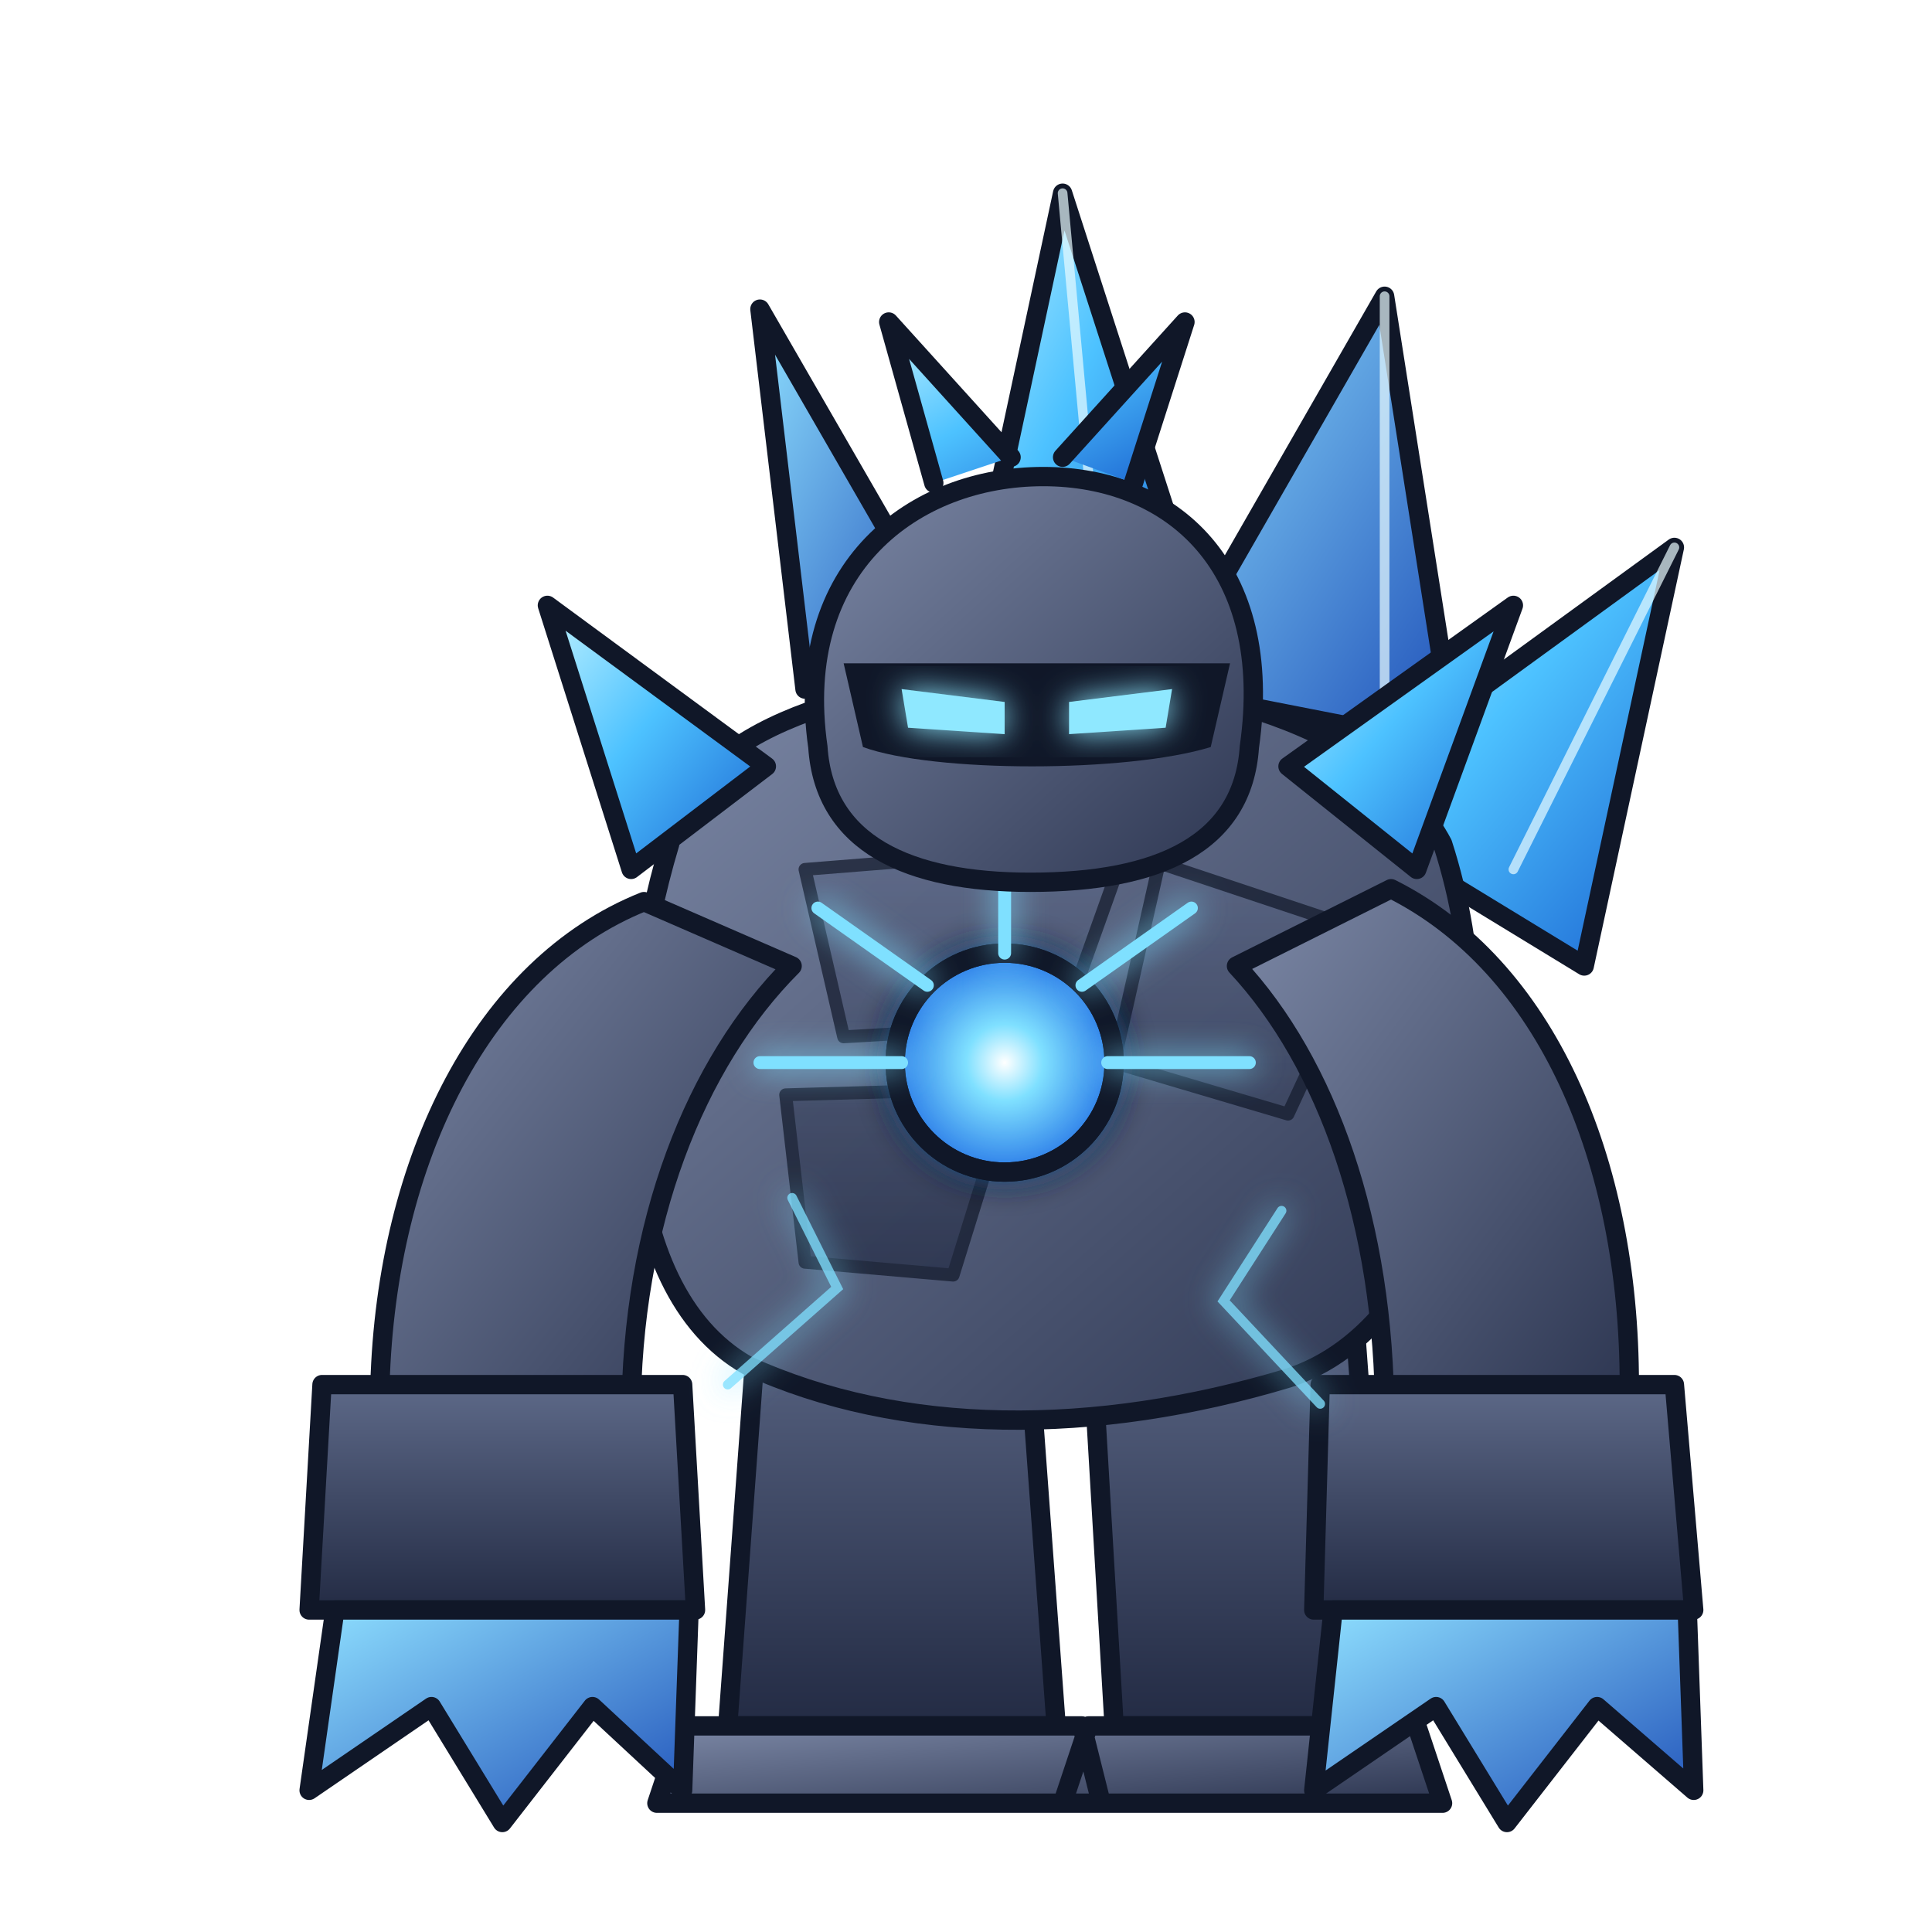
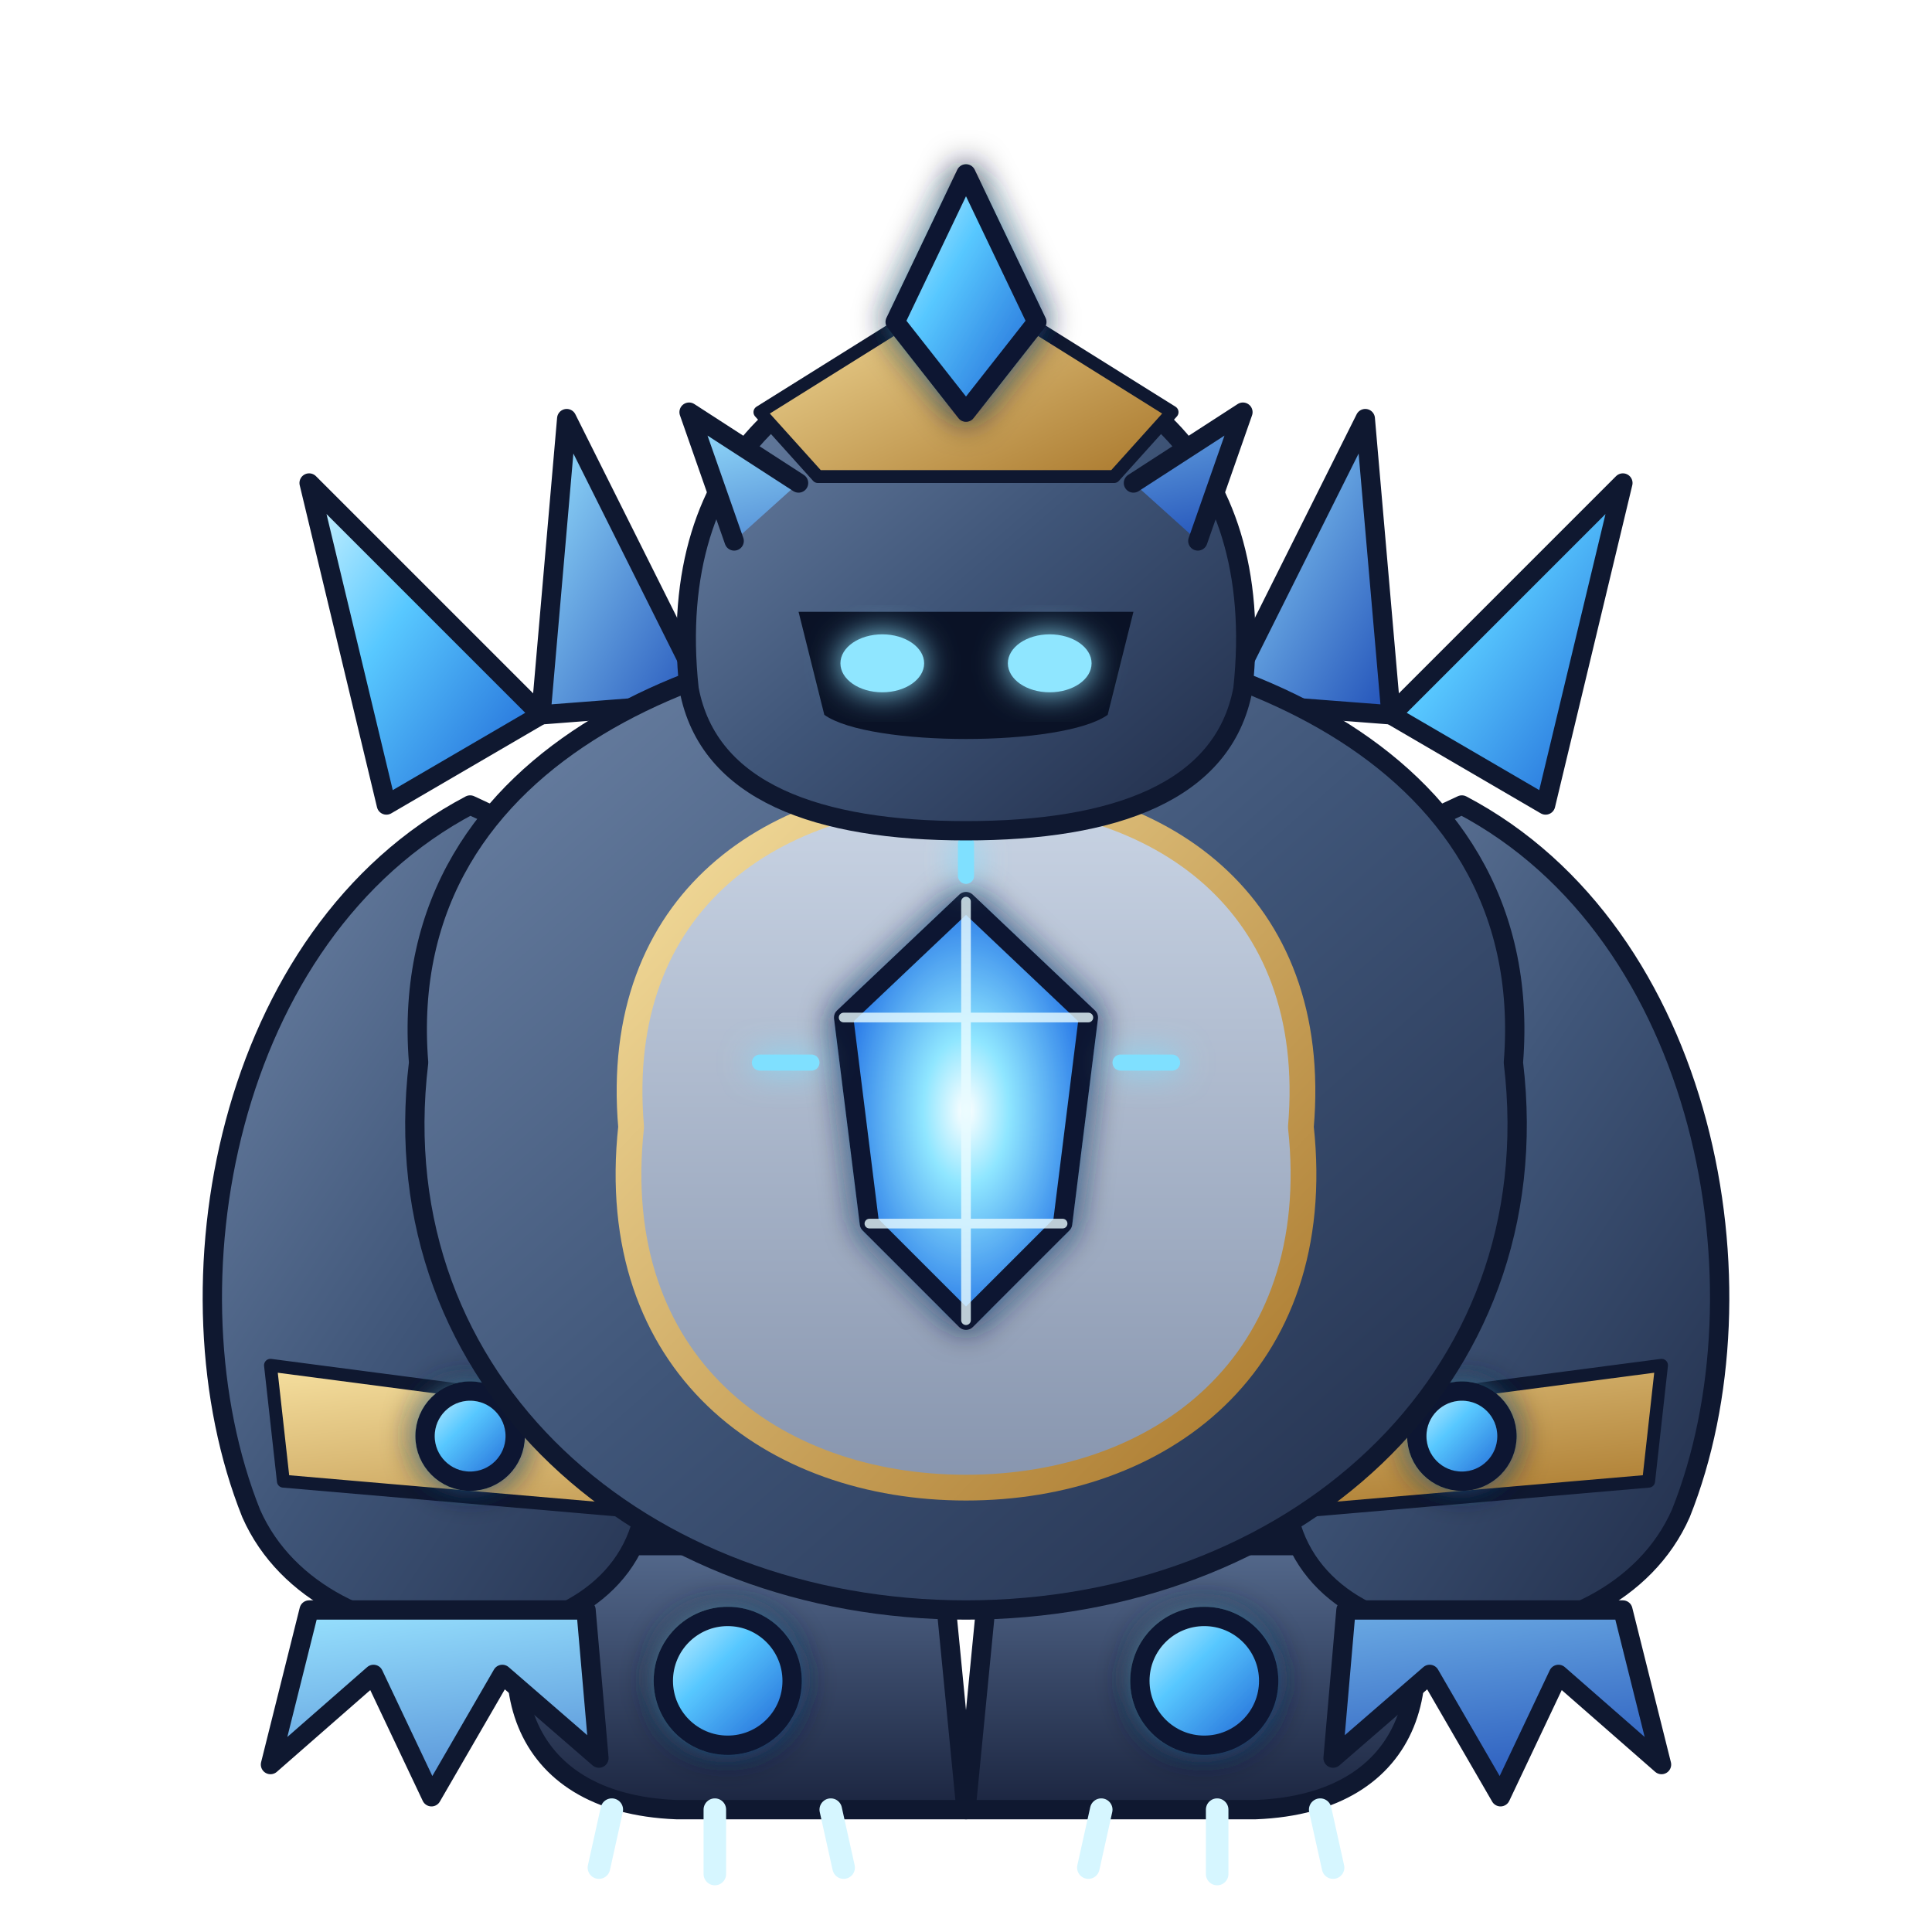
<svg xmlns="http://www.w3.org/2000/svg" viewBox="0 0 600 600">
  <defs>
    <linearGradient id="stone" x1="0" y1="0" x2="1" y2="1">
-       <stop offset="0" stop-color="#7c88a6" />
-       <stop offset="1" stop-color="#2c3550" />
+       <stop offset="0" stop-color="#6f86a8" />
+       <stop offset=".5" stop-color="#3f5578" />
+       <stop offset="1" stop-color="#1f2b47" />
    </linearGradient>
    <linearGradient id="stone2" x1="0" y1="0" x2="0" y2="1">
-       <stop offset="0" stop-color="#5d6988" />
-       <stop offset="1" stop-color="#232b44" />
+       <stop offset="0" stop-color="#54698c" />
+       <stop offset="1" stop-color="#1b2540" />
+     </linearGradient>
+     <linearGradient id="belly" x1="0" y1="0" x2="0" y2="1">
+       <stop offset="0" stop-color="#c9d4e4" />
+       <stop offset="1" stop-color="#8795ae" />
    </linearGradient>
    <linearGradient id="crystal" x1="0" y1="0" x2="1" y2="1">
-       <stop offset="0" stop-color="#bff2ff" />
-       <stop offset=".45" stop-color="#4dc2ff" />
-       <stop offset="1" stop-color="#1a62d0" />
+       <stop offset="0" stop-color="#d6f6ff" />
+       <stop offset=".4" stop-color="#58c8ff" />
+       <stop offset="1" stop-color="#1b5fd2" />
    </linearGradient>
    <linearGradient id="crystal2" x1="0" y1="0" x2="1" y2="1">
-       <stop offset="0" stop-color="#8fe0ff" />
-       <stop offset="1" stop-color="#1e4fb8" />
+       <stop offset="0" stop-color="#9ae4ff" />
+       <stop offset="1" stop-color="#2150b8" />
+     </linearGradient>
+     <linearGradient id="gold" x1="0" y1="0" x2="1" y2="1">
+       <stop offset="0" stop-color="#f6e0a0" />
+       <stop offset="1" stop-color="#a8762a" />
    </linearGradient>
    <radialGradient id="core">
      <stop offset="0" stop-color="#fff" />
-       <stop offset=".35" stop-color="#7fe0ff" />
+       <stop offset=".35" stop-color="#8fe6ff" />
      <stop offset="1" stop-color="#2a7be8" />
    </radialGradient>
    <filter id="glow" x="-50%" y="-50%" width="200%" height="200%">
      <feGaussianBlur stdDeviation="5" result="b" />
      <feMerge>
        <feMergeNode in="b" />
        <feMergeNode in="SourceGraphic" />
      </feMerge>
    </filter>
  </defs>
-   <g stroke="#101728" stroke-width="6" stroke-linejoin="round" stroke-linecap="round">
-     <path d="M300 200 L330 60 L372 190 Z" fill="url(#crystal)" />
-     <path d="M360 214 L430 92 L452 232 Z" fill="url(#crystal2)" />
-     <path d="M410 250 L520 170 L492 300 Z" fill="url(#crystal)" />
-     <path d="M250 214 L236 96 L296 200 Z" fill="url(#crystal2)" />
-     <path d="M330 60 L342 190 M430 92 L430 230 M520 170 L470 270" fill="none" stroke="#e8fbff" stroke-width="3" opacity=".7" />
-     <path d="M236 400 L318 400 L328 536 L226 536 Z" fill="url(#stone2)" />
-     <path d="M338 400 L420 400 L430 536 L346 536 Z" fill="url(#stone2)" />
-     <path d="M212 536 L336 536 L342 560 L204 560 Z M338 536 L440 536 L448 560 L330 560 Z" fill="url(#stone)" />
-     <path d="M208 262 C216 196 410 190 448 262 C470 330 450 412 400 428 C340 446 280 446 232 424 C190 400 190 322 208 262 Z" fill="url(#stone)" />
-     <path d="M250 270 L350 262 L330 318 L262 322 Z M360 268 L426 290 L400 346 L346 330 Z M244 340 L314 338 L296 396 L250 392 Z" fill="url(#stone2)" opacity=".7" stroke-width="4" />
-     <circle cx="312" cy="330" r="34" fill="url(#core)" filter="url(#glow)" />
-     <circle cx="312" cy="330" r="34" fill="none" />
-     <path d="M312 296 L312 250 M280 330 L236 330 M344 330 L388 330 M288 306 L254 282 M336 306 L370 282" fill="none" stroke="#7fe0ff" stroke-width="4" filter="url(#glow)" />
-     <path d="M200 280 C150 300 120 360 118 430 L196 440 C196 380 216 330 246 300 Z" fill="url(#stone)" />
-     <path d="M100 430 L212 430 L216 500 L96 500 Z" fill="url(#stone2)" />
-     <path d="M104 500 L96 556 L134 530 L156 566 L184 530 L212 556 L214 500 Z" fill="url(#crystal2)" />
-     <path d="M432 276 C480 300 506 360 506 430 L430 440 C430 380 412 330 384 300 Z" fill="url(#stone)" />
-     <path d="M410 430 L520 430 L526 500 L408 500 Z" fill="url(#stone2)" />
-     <path d="M414 500 L408 556 L446 530 L468 566 L496 530 L526 556 L524 500 Z" fill="url(#crystal2)" />
-     <path d="M196 270 L170 188 L238 238 Z" fill="url(#crystal)" />
-     <path d="M440 270 L470 188 L400 238 Z" fill="url(#crystal)" />
-     <path d="M254 232 C246 176 284 148 324 148 C364 148 396 176 388 232 C386 262 360 274 320 274 C282 274 256 262 254 232 Z" fill="url(#stone)" />
-     <path d="M262 206 L382 206 L376 232 C350 240 290 240 268 232 Z" fill="#101728" stroke="none" />
+   <g stroke="#0f1830" stroke-width="6" stroke-linejoin="round" stroke-linecap="round">
+     <path d="M120 250 L96 150 L168 222 Z" fill="url(#crystal)" />
+     <path d="M168 222 L176 130 L220 218 Z" fill="url(#crystal2)" />
+     <path d="M480 250 L504 150 L432 222 Z" fill="url(#crystal)" />
+     <path d="M432 222 L424 130 L380 218 Z" fill="url(#crystal2)" />
+     <path d="M170 480 C150 520 160 560 210 562 L300 562 L292 480 Z" fill="url(#stone2)" />
+     <path d="M430 480 C450 520 440 560 390 562 L300 562 L308 480 Z" fill="url(#stone2)" />
+     <path d="M190 562 L186 580 M222 562 L222 582 M258 562 L262 580 M410 562 L414 580 M378 562 L378 582 M342 562 L338 580" stroke="#d6f6ff" stroke-width="7" fill="none" />
+     <circle cx="226" cy="522" r="20" fill="url(#crystal)" filter="url(#glow)" />
+     <circle cx="374" cy="522" r="20" fill="url(#crystal)" filter="url(#glow)" />
+     <path d="M146 250 C70 290 50 400 78 470 C100 520 190 520 200 470 C206 400 212 330 236 292 Z" fill="url(#stone)" />
+     <path d="M454 250 C530 290 550 400 522 470 C500 520 410 520 400 470 C394 400 388 330 364 292 Z" fill="url(#stone)" />
+     <path d="M84 424 L206 440 L204 470 L88 460 Z M516 424 L394 440 L396 470 L512 460 Z" fill="url(#gold)" stroke-width="4" />
+     <circle cx="146" cy="446" r="14" fill="url(#crystal)" filter="url(#glow)" />
+     <circle cx="454" cy="446" r="14" fill="url(#crystal)" filter="url(#glow)" />
+     <path d="M96 500 L84 548 L116 520 L134 558 L156 520 L186 546 L182 500 Z M504 500 L516 548 L484 520 L466 558 L444 520 L414 546 L418 500 Z" fill="url(#crystal2)" />
+     <path d="M130 330 C122 230 230 196 300 196 C370 196 478 230 470 330 C482 430 400 500 300 500 C200 500 118 430 130 330 Z" fill="url(#stone)" />
+     <path d="M196 350 C190 280 240 246 300 246 C360 246 410 280 404 350 C412 424 360 462 300 462 C240 462 188 424 196 350 Z" fill="url(#belly)" />
+     <path d="M196 350 C190 280 240 246 300 246 C360 246 410 280 404 350 C412 424 360 462 300 462 C240 462 188 424 196 350 Z" fill="none" stroke="url(#gold)" stroke-width="8" />
+     <path d="M300 280 L338 316 L330 380 L300 410 L270 380 L262 316 Z" fill="url(#core)" filter="url(#glow)" />
+     <path d="M300 280 L300 410 M262 316 L338 316 M270 380 L330 380" fill="none" stroke="#e8fbff" stroke-width="3" opacity=".8" />
+     <path d="M236 330 L252 330 M348 330 L364 330 M300 262 L300 272" stroke="#7fe0ff" stroke-width="5" filter="url(#glow)" fill="none" />
+     <path d="M214 214 C206 140 254 108 300 108 C346 108 394 140 386 214 C380 246 346 258 300 258 C254 258 220 246 214 214 Z" fill="url(#stone)" />
+     <path d="M236 128 L300 88 L364 128 L346 148 L254 148 Z" fill="url(#gold)" stroke-width="4" />
+     <path d="M300 54 L322 100 L300 128 L278 100 Z" fill="url(#crystal)" filter="url(#glow)" />
+     <path d="M248 190 L352 190 L344 222 C330 232 270 232 256 222 Z" fill="#0a1226" stroke="none" />
    <g filter="url(#glow)">
-       <path d="M280 214 L312 218 L312 228 L282 226 Z M364 214 L332 218 L332 228 L362 226 Z" fill="#8fe8ff" stroke="none" />
+       <ellipse cx="274" cy="206" rx="13" ry="9" fill="#8fe6ff" stroke="none" />
+       <ellipse cx="326" cy="206" rx="13" ry="9" fill="#8fe6ff" stroke="none" />
    </g>
-     <path d="M290 150 L276 100 L314 142 M352 150 L368 100 L330 142" fill="url(#crystal)" />
-   </g>
-   <g fill="none" stroke="#7fe0ff" stroke-width="3" stroke-linecap="round" filter="url(#glow)" opacity=".8">
-     <path d="M226 430 L260 400 L246 372 M410 436 L380 404 L398 376" />
+     <path d="M228 168 L214 128 L248 150 M372 168 L386 128 L352 150" fill="url(#crystal2)" />
  </g>
</svg>
